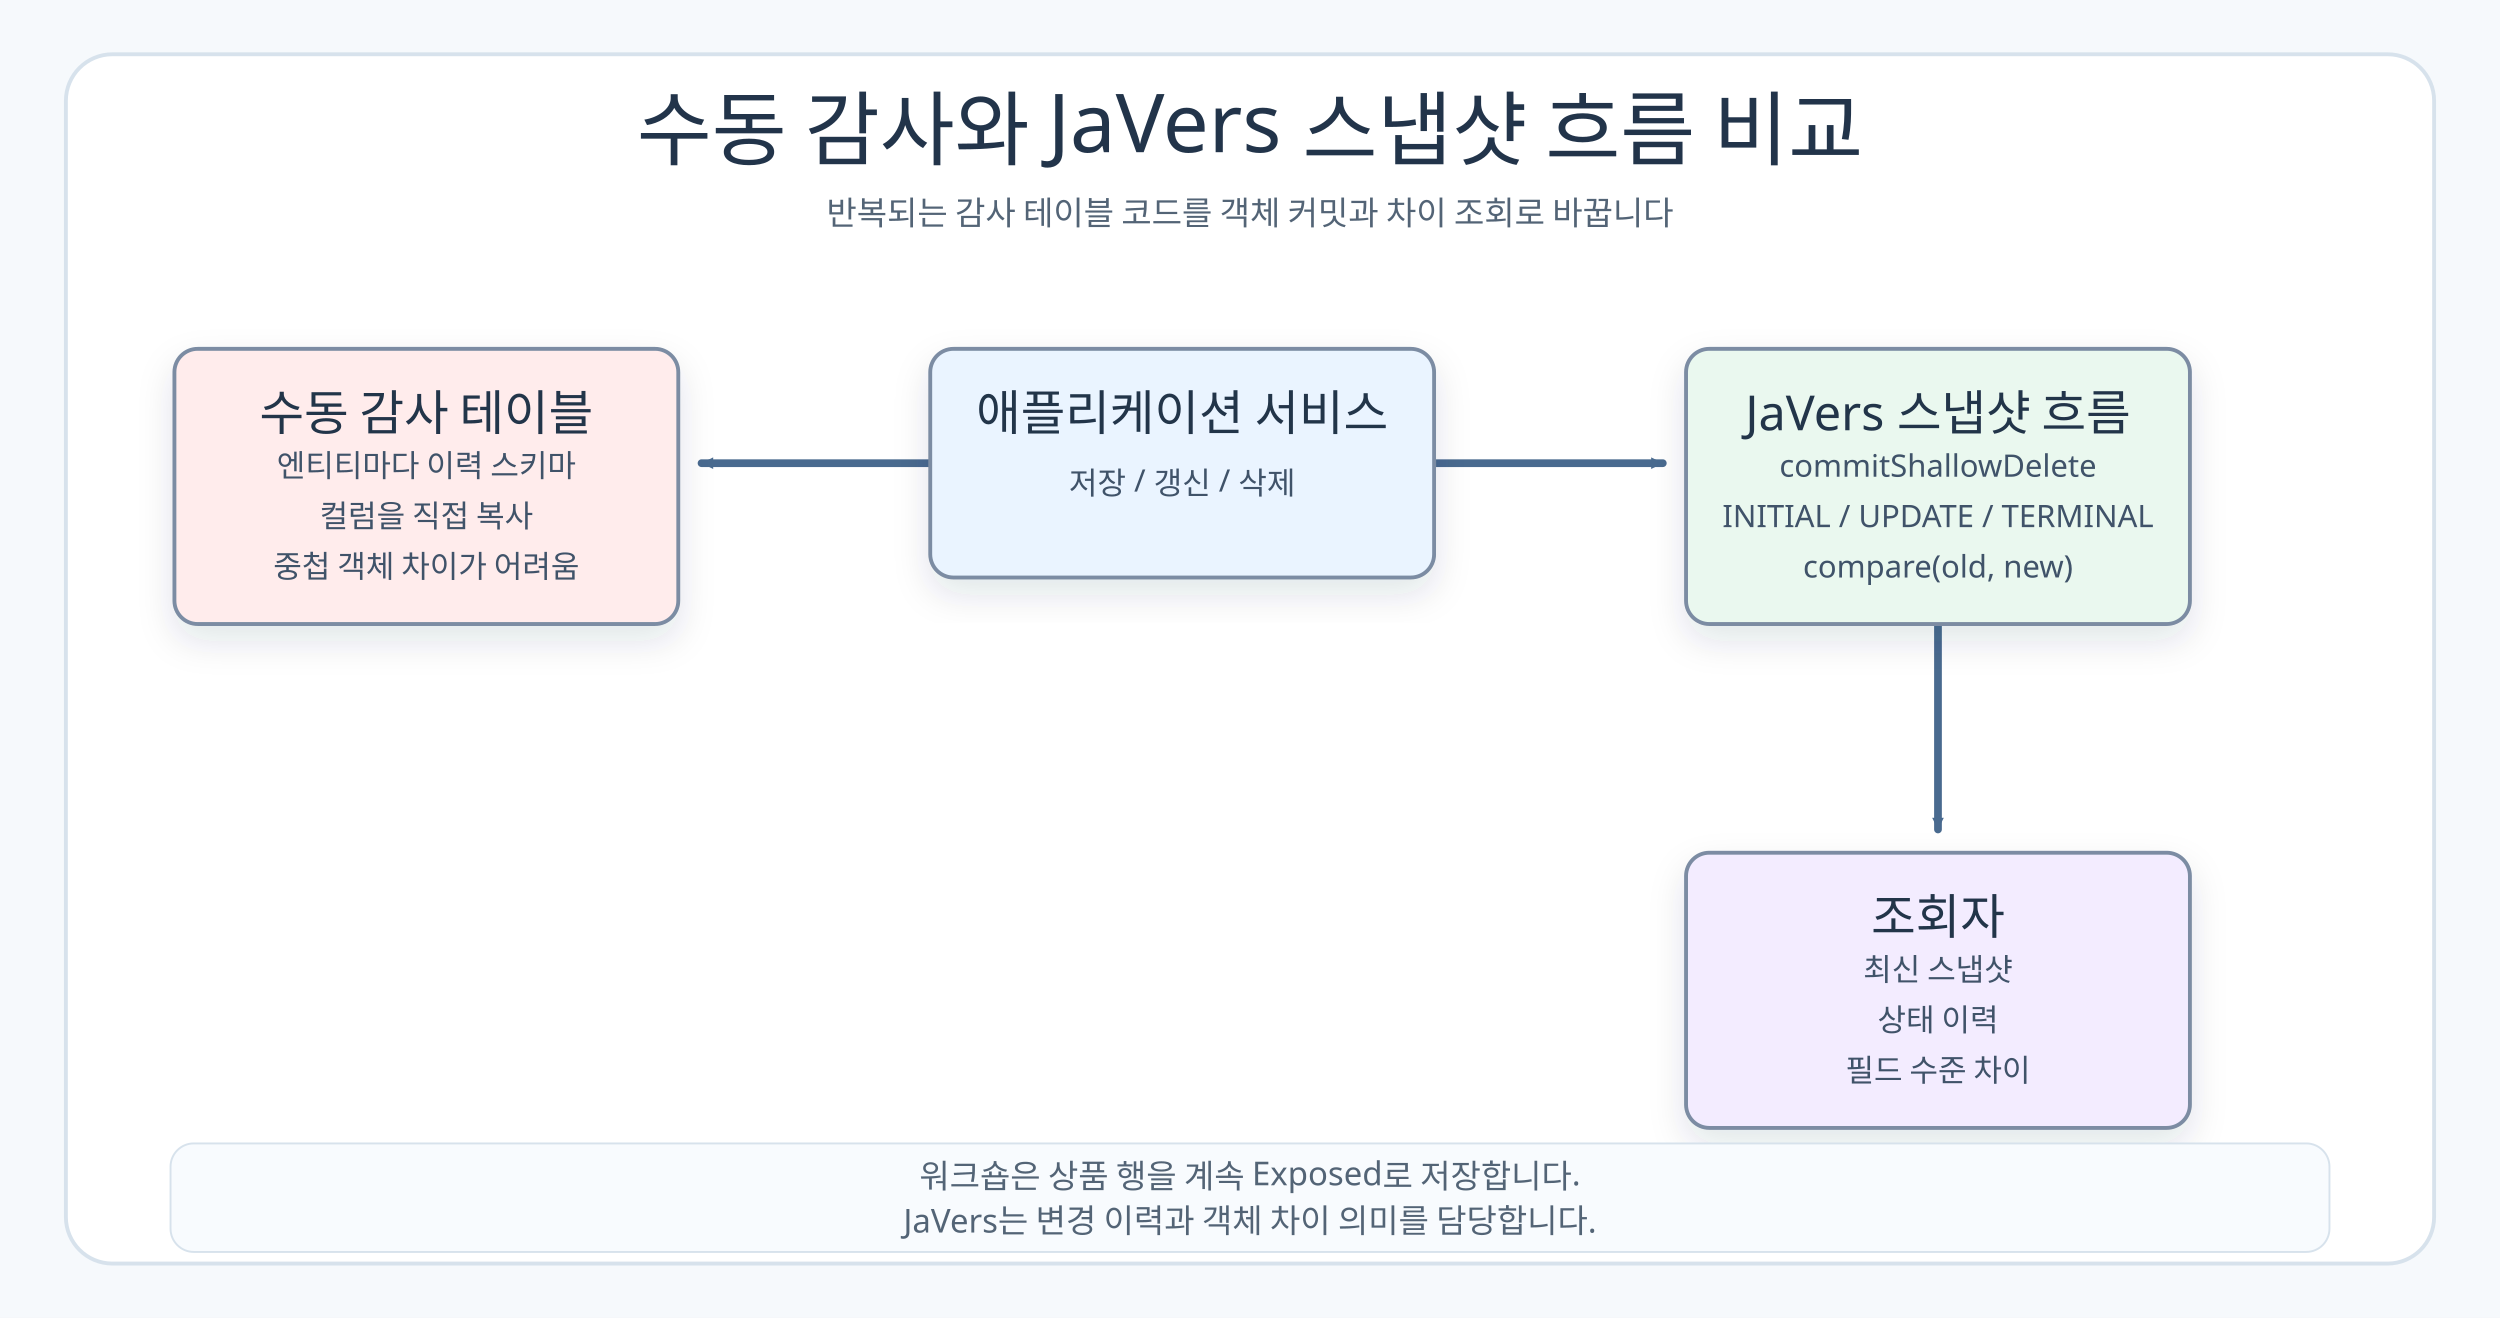
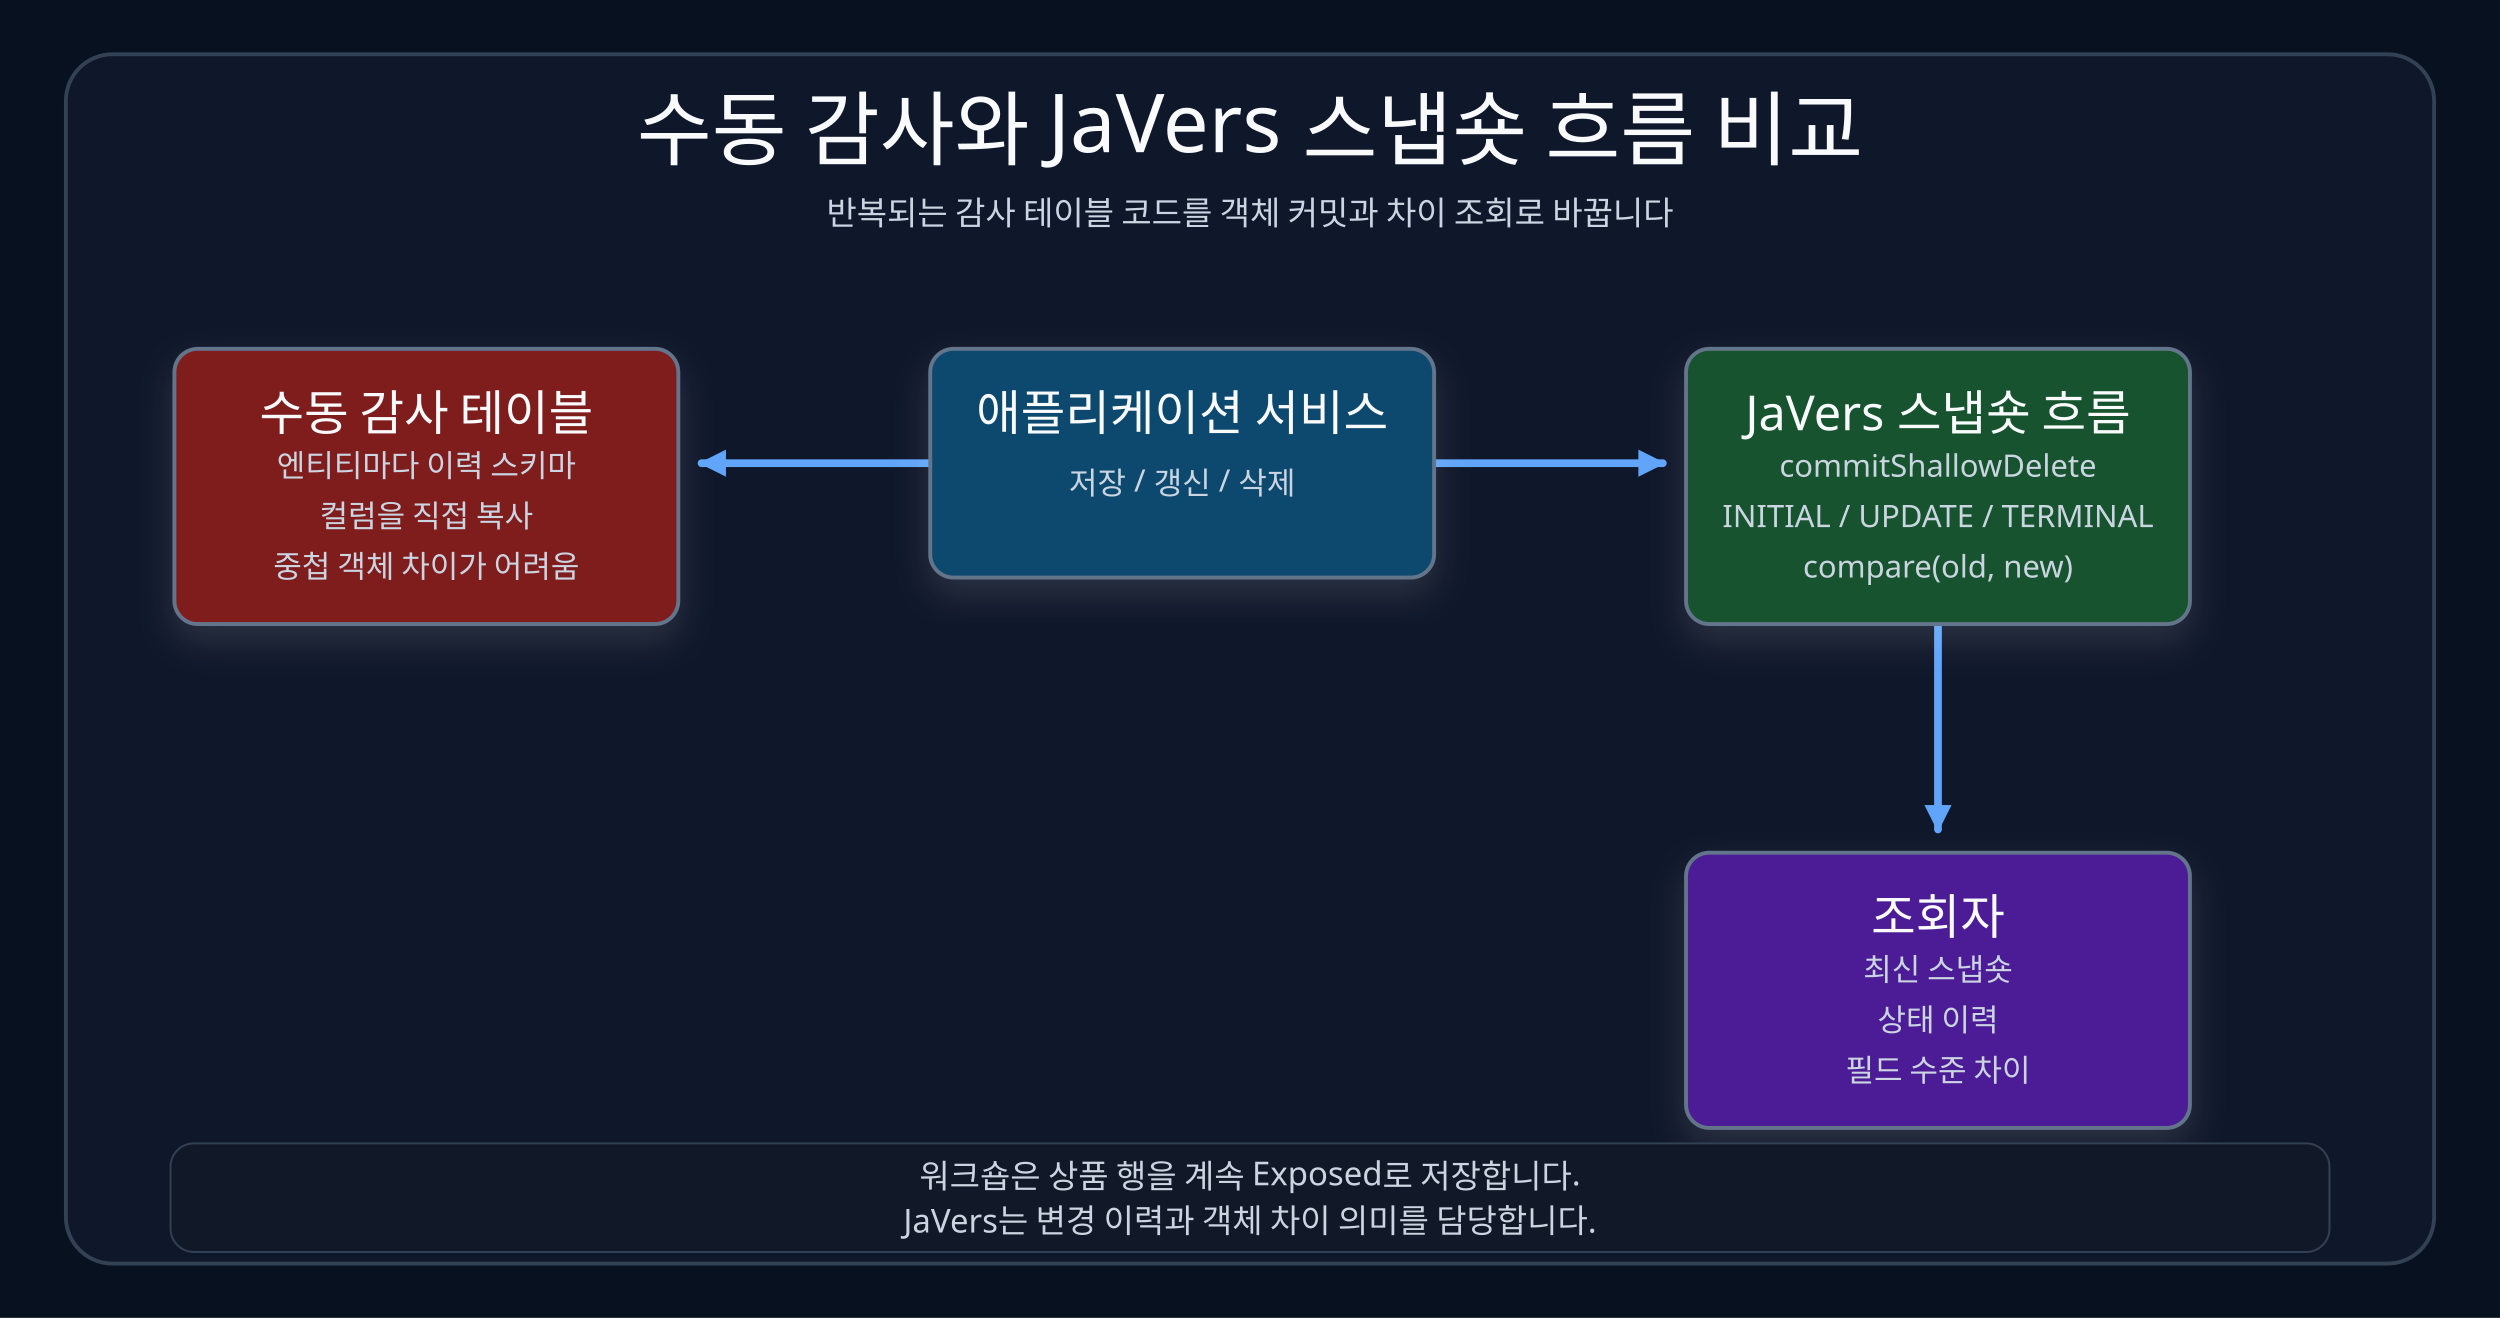
<svg xmlns="http://www.w3.org/2000/svg" width="1290" height="680" viewBox="0 0 1290 680">
  <defs>
-     <marker id="arrow" markerWidth="8" markerHeight="8" refX="7" refY="4" orient="auto" markerUnits="userSpaceOnUse">
-       <path d="M 1 1 L 7 4 L 1 7 Z" fill="#496A8F" />
+     <marker id="arrow" markerWidth="14" markerHeight="14" refX="9" refY="5" orient="auto" markerUnits="userSpaceOnUse" viewBox="0 0 10 10">
+       <path d="M 0 0 L 10 5 L 0 10 Z" fill="#60A5FA" />
    </marker>
    <filter id="shadow" x="-20%" y="-20%" width="140%" height="140%">
-       <feDropShadow dx="0" dy="8" stdDeviation="9" flood-color="#22344A" flood-opacity="0.12" />
+       <feDropShadow dx="0" dy="8" stdDeviation="9" flood-color="#F8FAFC" flood-opacity="0.12" />
    </filter>
    <style>
-     .canvas{fill:#F6F9FC}.frame{fill:#FFFFFF;stroke:#D7E2EC;stroke-width:2}
-     .title{font-family:"goorm Sans";font-size:42px;fill:#22344A;font-weight:400}
-     .subtitle,.footer{font-family:"goorm Sans Code";font-size:17px;fill:#536476;font-weight:400}
-     .nodeTitle{font-family:"goorm Sans";font-size:25px;fill:#22344A;font-weight:400}
-     .nodeBody,.edgeLabel{font-family:"goorm Sans Code";font-size:16px;fill:#3F5269;font-weight:400}
-     .edge{fill:none;stroke:#496A8F;stroke-width:4;stroke-linecap:round;stroke-linejoin:round;marker-end:url(#arrow)}
+     .canvas{fill:#07111F}.frame{fill:#0F172A;stroke:#334155;stroke-width:2}
+     .title{font-family:"goorm Sans";font-size:42px;fill:#F8FAFC;font-weight:400}
+     .subtitle,.footer{font-family:"goorm Sans Code";font-size:17px;fill:#CBD5E1;font-weight:400}
+     .nodeTitle{font-family:"goorm Sans";font-size:25px;fill:#F8FAFC;font-weight:400}
+     .nodeBody,.edgeLabel{font-family:"goorm Sans Code";font-size:16px;fill:#CBD5E1;font-weight:400}
+     .edge{fill:none;stroke:#60A5FA;stroke-width:4;stroke-linecap:round;stroke-linejoin:round;marker-end:url(#arrow)}
    g[id]{filter:url(#shadow)}
  </style>
  </defs>
  <rect class="canvas" width="1290" height="680" />
  <rect class="frame" x="34" y="28" width="1222" height="624" rx="24" />
-   <text class="title" x="645" y="82" text-anchor="middle">수동 감사와 JaVers 스냅샷 흐름 비교</text>
+   <text class="title" x="645" y="82" text-anchor="middle">수동 감사와 JaVers 스냅숏 흐름 비교</text>
  <text class="subtitle" x="645" y="116" text-anchor="middle">반복되는 감사 테이블 코드를 객체 커밋과 차이 조회로 바꿉니다</text>
-   <path class="edge" d="M480 239 H415 V239 H362" />
-   <path class="edge" d="M740 239 H805 V239 H858" />
-   <path class="edge" d="M1000 322 V381 H1000 V428" />
+   <path class="edge" d="M480 239 H362" />
+   <path class="edge" d="M740 239 H858" />
+   <path class="edge" d="M1000 322 V428" />
  <g id="manual">
-     <rect x="90" y="180" width="260" height="142" rx="12" fill="#FFECEC" stroke="#7B8CA3" stroke-width="2" />
+     <rect x="90" y="180" width="260" height="142" rx="12" fill="#7F1D1D" stroke="#64748B" stroke-width="2" />
    <text class="nodeTitle" x="220" y="222" text-anchor="middle">수동 감사 테이블</text>
    <text class="nodeBody" x="220" y="246" text-anchor="middle">엔티티마다 이력 스키마</text>
    <text class="nodeBody" x="220" y="272" text-anchor="middle">컬럼을 직접 복사</text>
    <text class="nodeBody" x="220" y="298" text-anchor="middle">중첩 객체 차이가 어려움</text>
  </g>
  <g id="service">
-     <rect x="480" y="180" width="260" height="118" rx="12" fill="#EAF4FF" stroke="#7B8CA3" stroke-width="2" />
+     <rect x="480" y="180" width="260" height="118" rx="12" fill="#0C4A6E" stroke="#64748B" stroke-width="2" />
    <text class="nodeTitle" x="610" y="222" text-anchor="middle">애플리케이션 서비스</text>
    <text class="nodeBody" x="610" y="255" text-anchor="middle">저장 / 갱신 / 삭제</text>
  </g>
  <g id="javers">
-     <rect x="870" y="180" width="260" height="142" rx="12" fill="#EAF8EF" stroke="#7B8CA3" stroke-width="2" />
-     <text class="nodeTitle" x="1000" y="222" text-anchor="middle">JaVers 스냅샷 흐름</text>
+     <rect x="870" y="180" width="260" height="142" rx="12" fill="#14532D" stroke="#64748B" stroke-width="2" />
+     <text class="nodeTitle" x="1000" y="222" text-anchor="middle">JaVers 스냅숏 흐름</text>
    <text class="nodeBody" x="1000" y="246" text-anchor="middle">commitShallowDelete</text>
    <text class="nodeBody" x="1000" y="272" text-anchor="middle">INITIAL / UPDATE / TERMINAL</text>
    <text class="nodeBody" x="1000" y="298" text-anchor="middle">compare(old, new)</text>
  </g>
  <g id="history">
-     <rect x="870" y="440" width="260" height="142" rx="12" fill="#F3ECFF" stroke="#7B8CA3" stroke-width="2" />
+     <rect x="870" y="440" width="260" height="142" rx="12" fill="#4C1D95" stroke="#64748B" stroke-width="2" />
    <text class="nodeTitle" x="1000" y="482" text-anchor="middle">조회자</text>
-     <text class="nodeBody" x="1000" y="506" text-anchor="middle">최신 스냅샷</text>
+     <text class="nodeBody" x="1000" y="506" text-anchor="middle">최신 스냅숏</text>
    <text class="nodeBody" x="1000" y="532" text-anchor="middle">상태 이력</text>
    <text class="nodeBody" x="1000" y="558" text-anchor="middle">필드 수준 차이</text>
  </g>
-   <rect x="88" y="590" width="1114" height="56" rx="12" fill="#F8FBFE" stroke="#D7E2EC" />
+   <rect x="88" y="590" width="1114" height="56" rx="12" fill="#111827" stroke="#334155" />
  <text class="footer" x="645" y="613" text-anchor="middle">워크숍은 상품 행을 계속 Exposed로 저장합니다.</text>
  <text class="footer" x="645" y="636" text-anchor="middle">JaVers는 변경 이력과 객체 차이 의미를 담당합니다.</text>
</svg>
